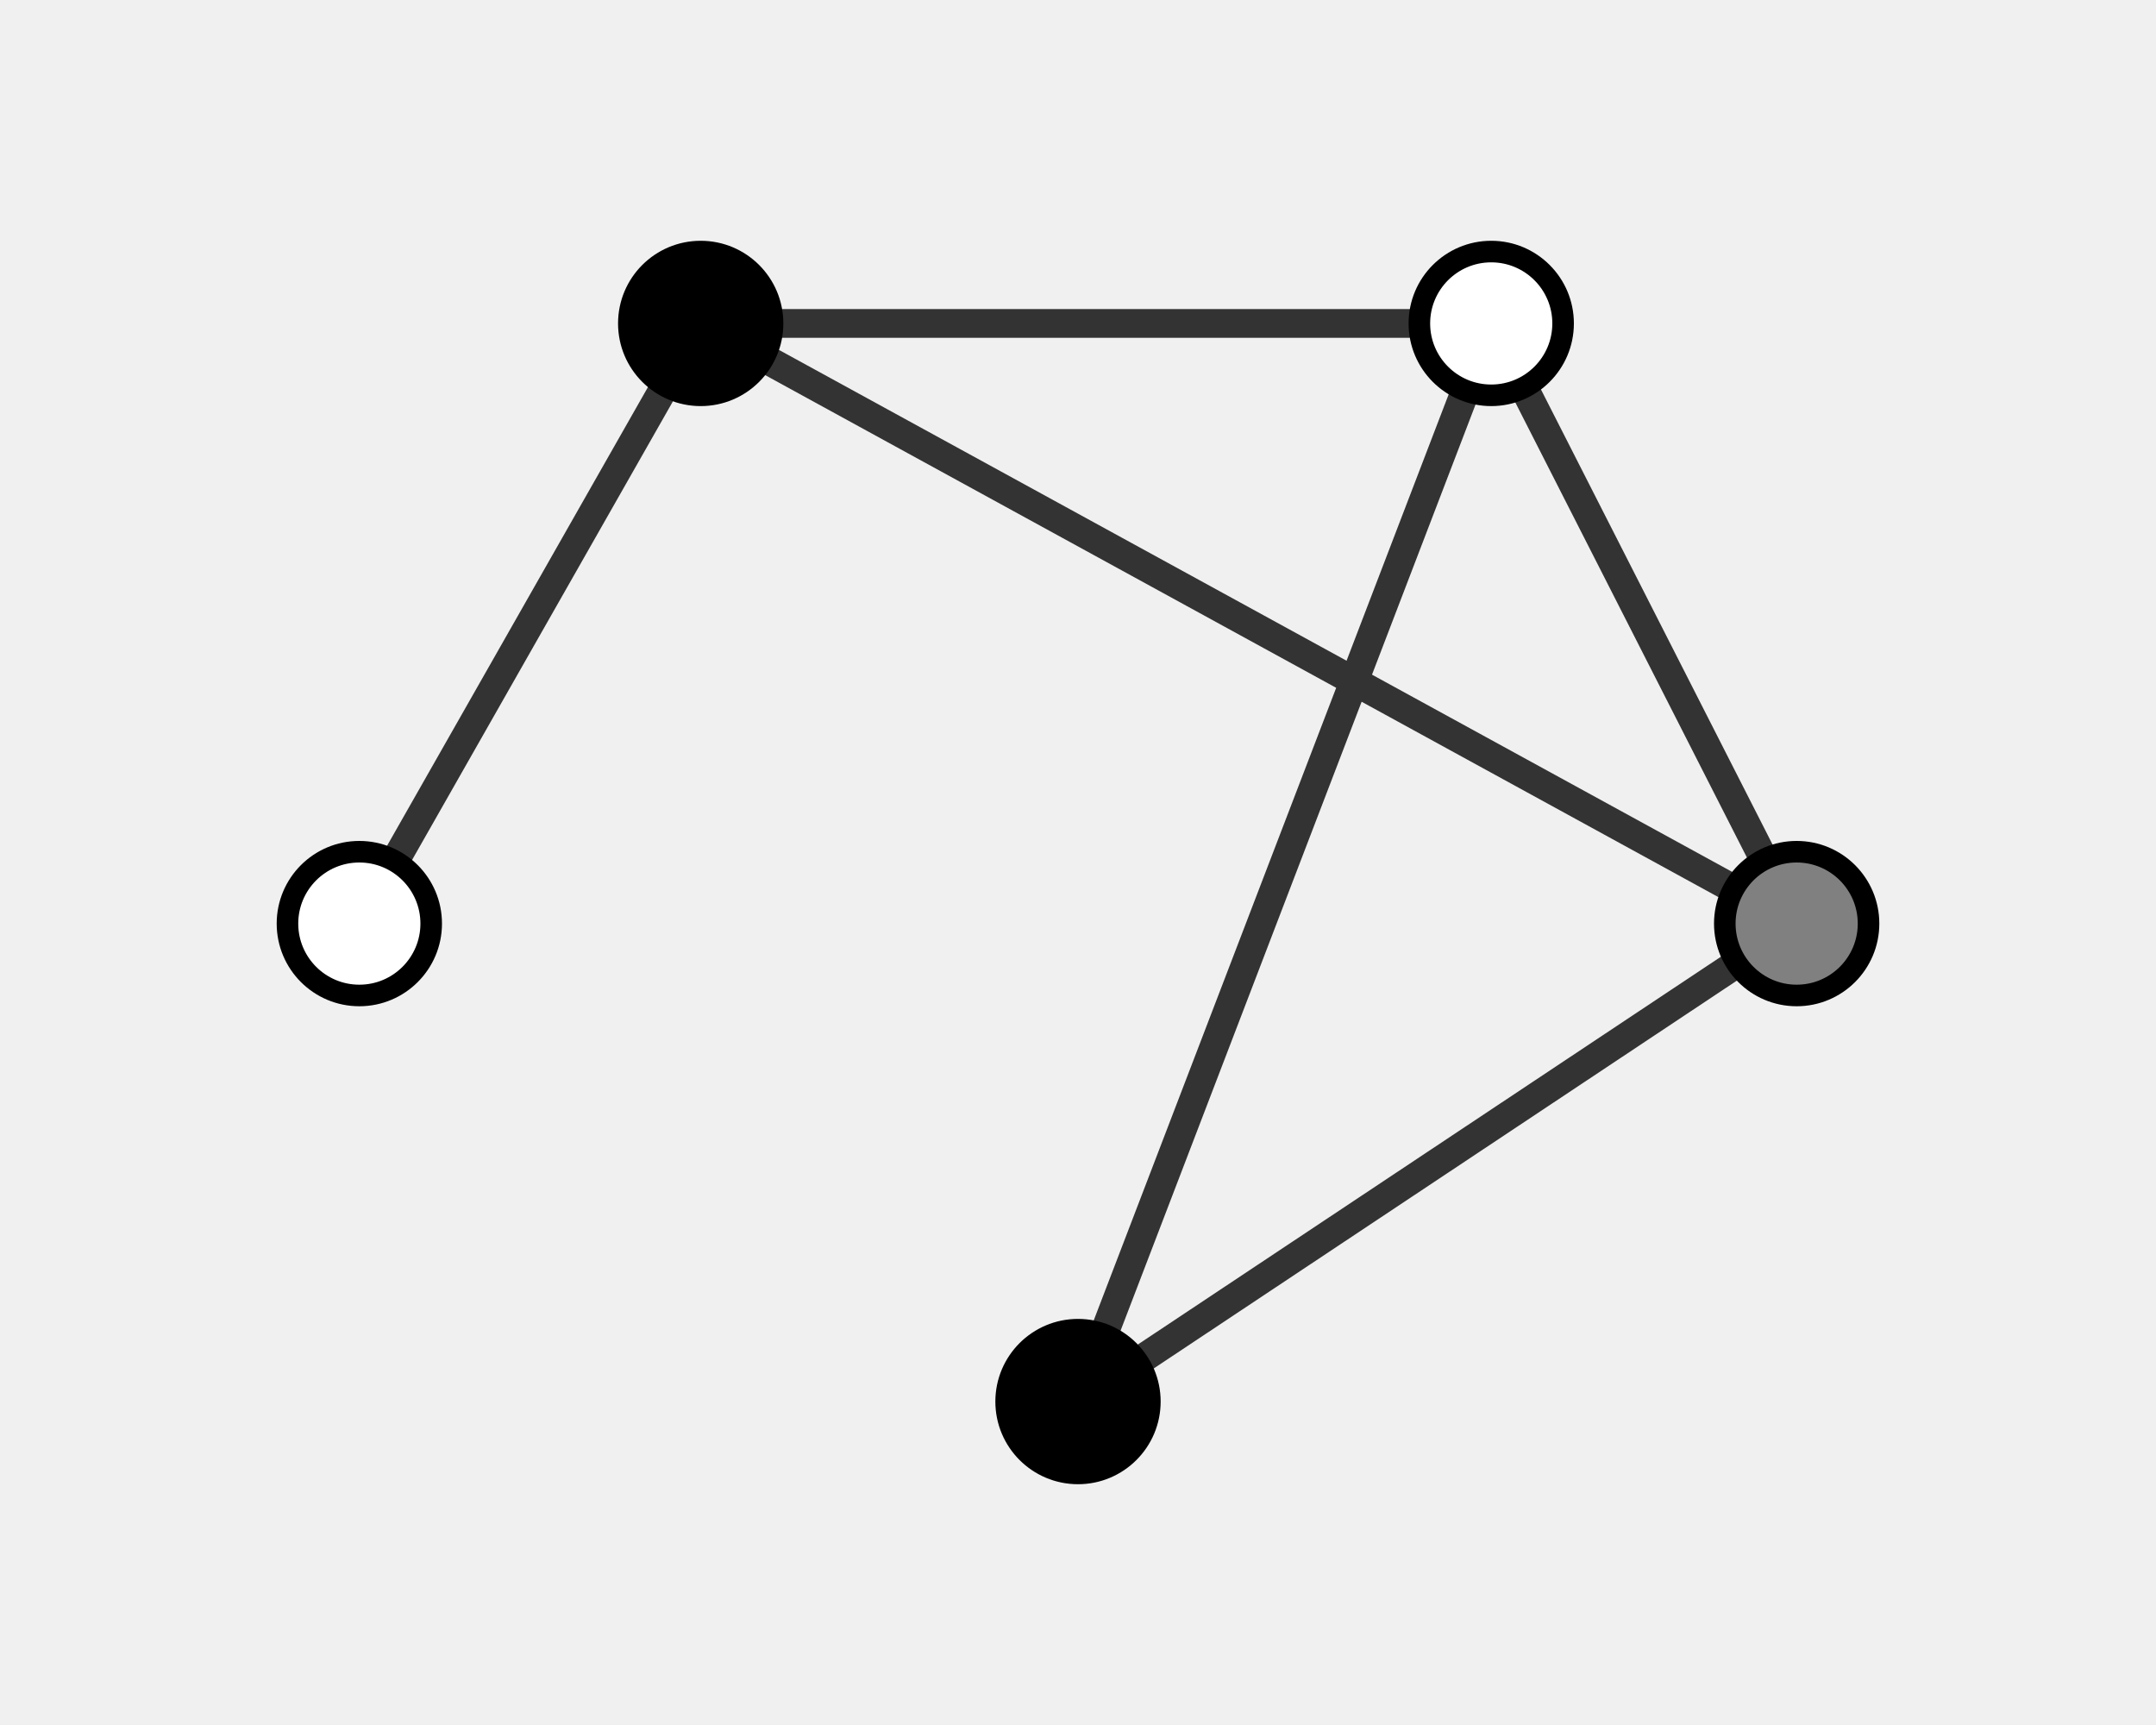
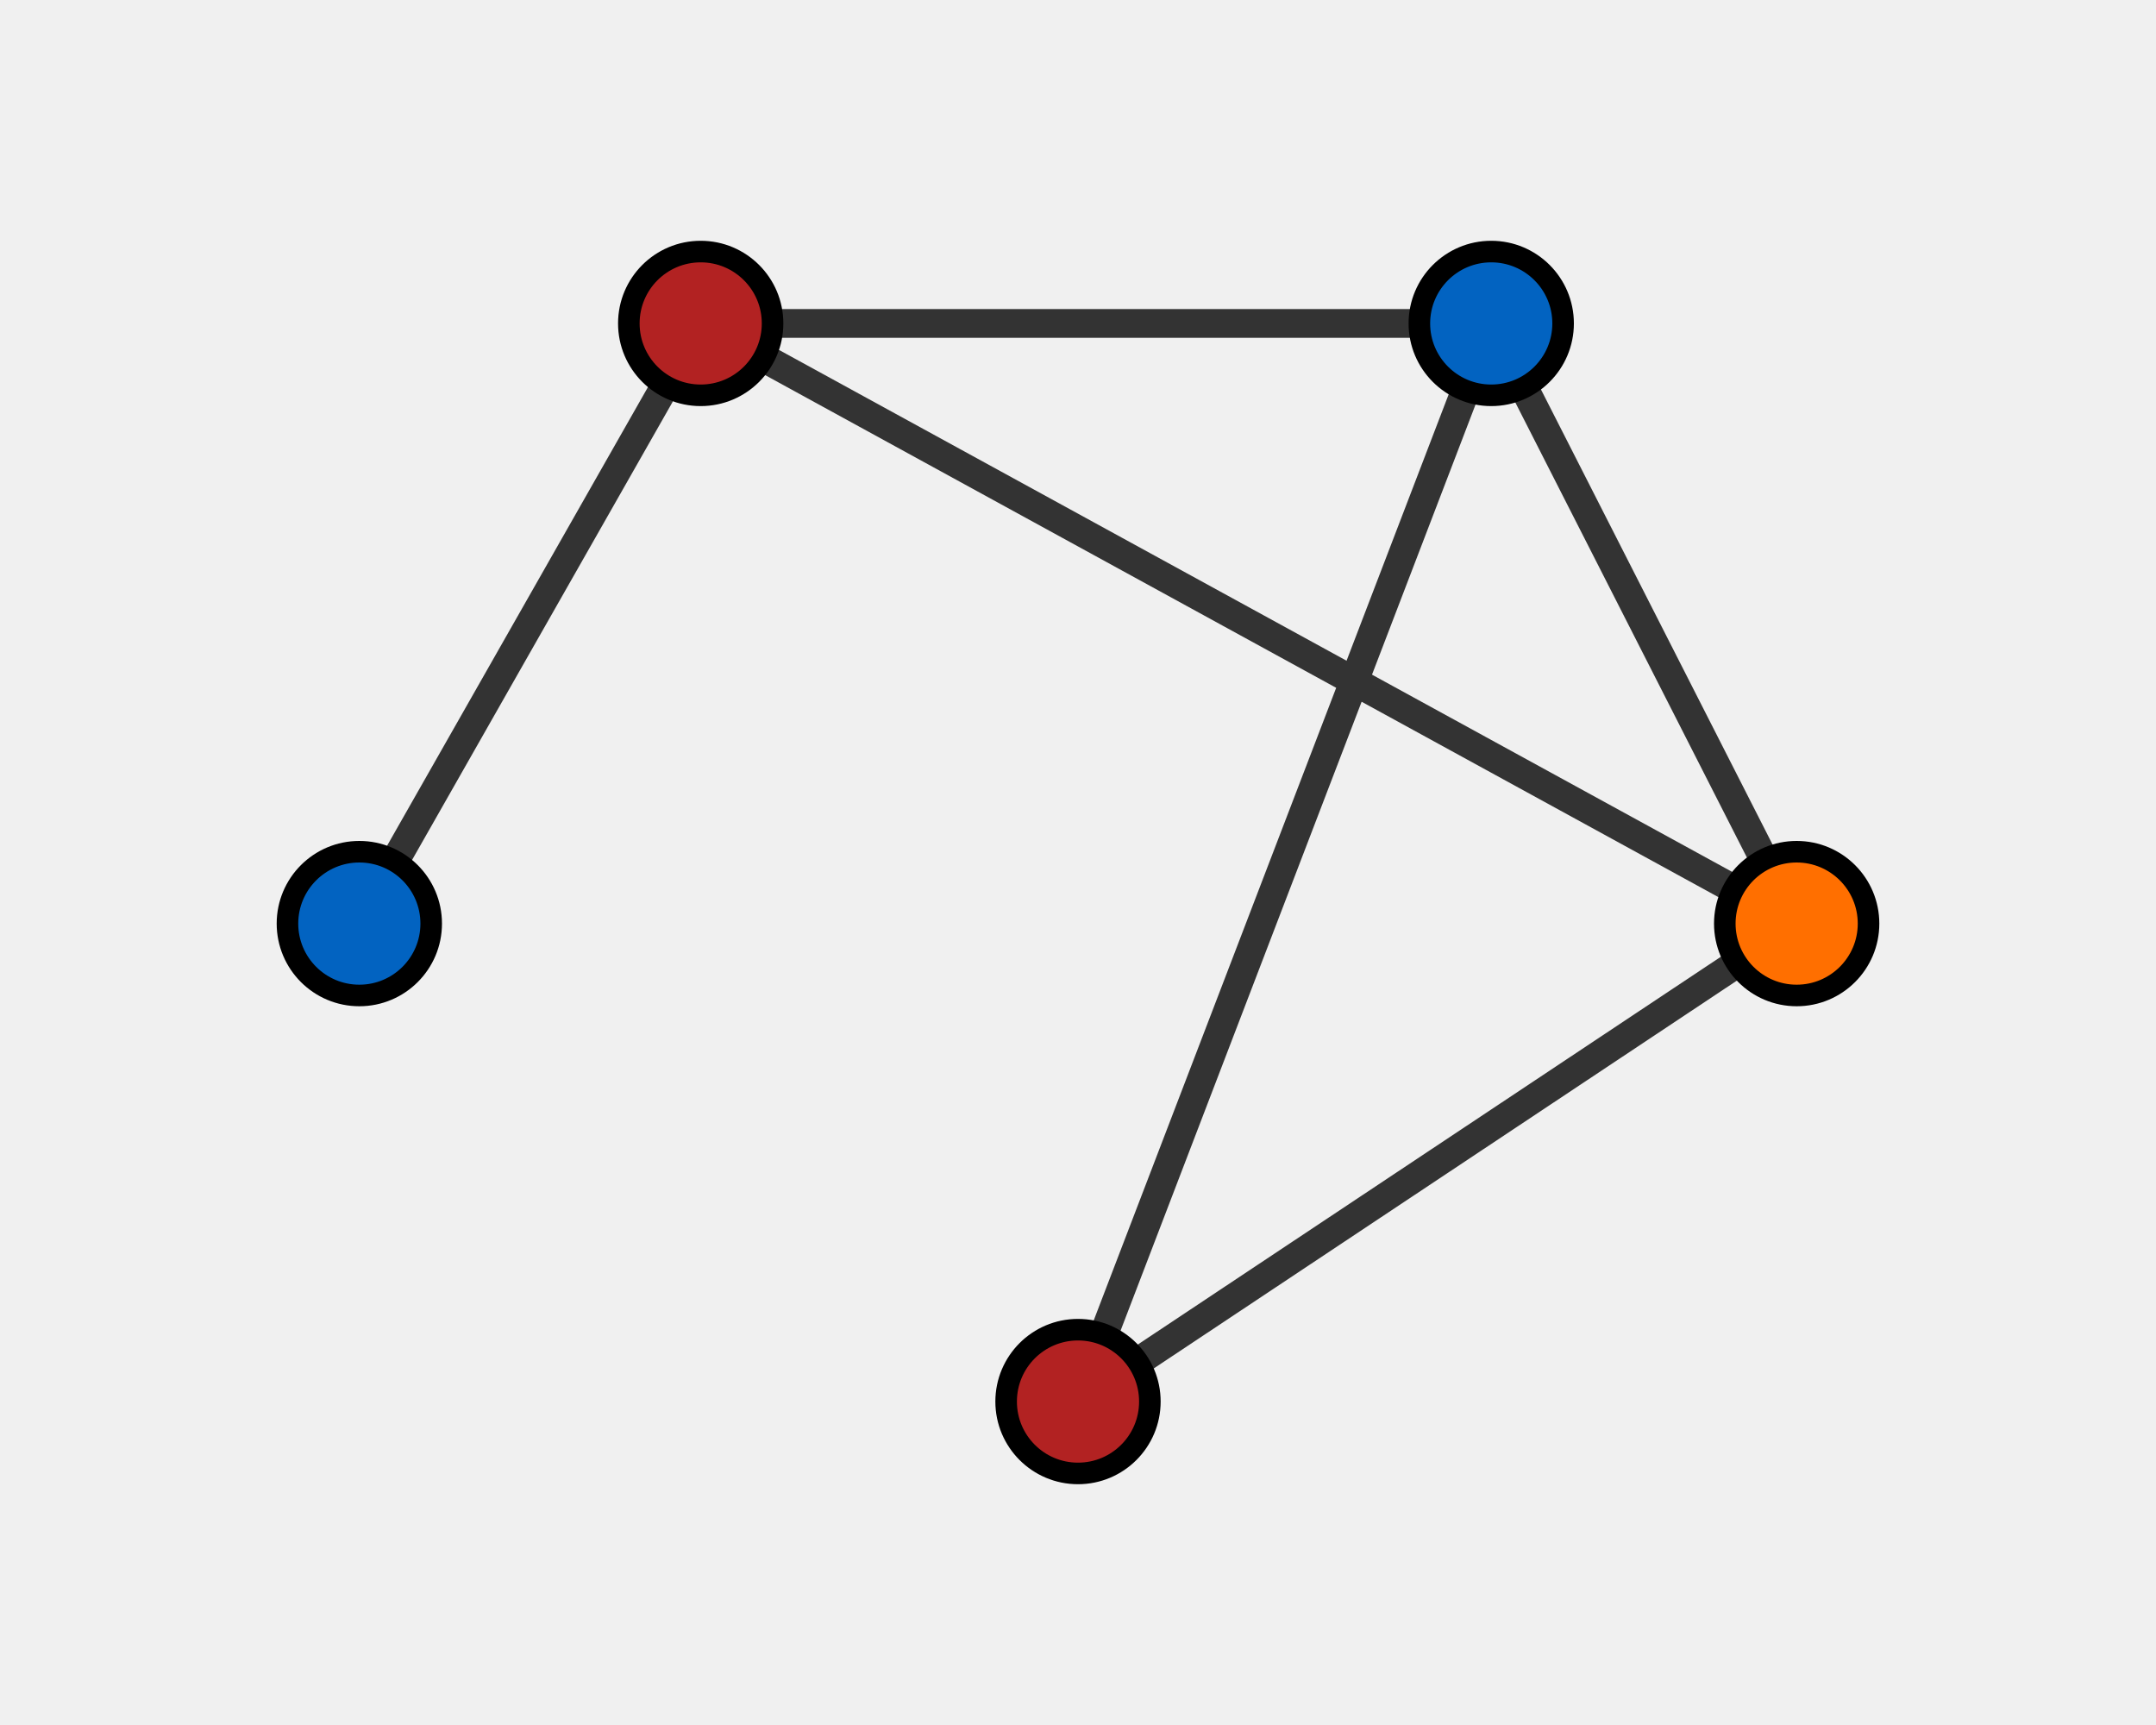
- <svg xmlns="http://www.w3.org/2000/svg" viewBox="-1 -0.5 6 4" width="100" height="80">
+ <svg xmlns="http://www.w3.org/2000/svg" viewBox="-1 -0.5 6 4" width="400" height="320">
  <style>
    .edge { stroke: #333333; stroke-width: 0.08; stroke-linecap: round; }
    .vertex { stroke: #000000; stroke-width: 0.06; }
  </style>
  <line x1="3.15" y1="0" x2="2" y2="3" class="edge" />
  <line x1="2" y1="3" x2="4" y2="1.67" class="edge" />
  <line x1="4" y1="1.67" x2="0.95" y2="0" class="edge" />
  <line x1="0.95" y1="0" x2="3.15" y2="0" class="edge" />
  <line x1="3.15" y1="0" x2="4" y2="1.67" class="edge" />
  <line x1="0.95" y1="0" x2="0" y2="1.67" class="edge" />
-   <circle cx="0.95" cy="0" r="0.2" class="vertex" fill="#000000" />
-   <circle cx="3.15" cy="0" r="0.2" class="vertex" fill="#FFFFFF" />
-   <circle cx="4" cy="1.67" r="0.2" class="vertex" fill="#808080" />
-   <circle cx="2" cy="3" r="0.2" class="vertex" fill="#000000" />
-   <circle cx="0" cy="1.67" r="0.2" class="vertex" fill="#FFFFFF" />
+   <circle cx="0.95" cy="0" r="0.2" class="vertex" fill="#B22222" />
+   <circle cx="3.15" cy="0" r="0.2" class="vertex" fill="#0263c1" />
+   <circle cx="4" cy="1.67" r="0.2" class="vertex" fill="#FF6F00" />
+   <circle cx="2" cy="3" r="0.2" class="vertex" fill="#B22222" />
+   <circle cx="0" cy="1.67" r="0.2" class="vertex" fill="#0263c1" />
</svg>
